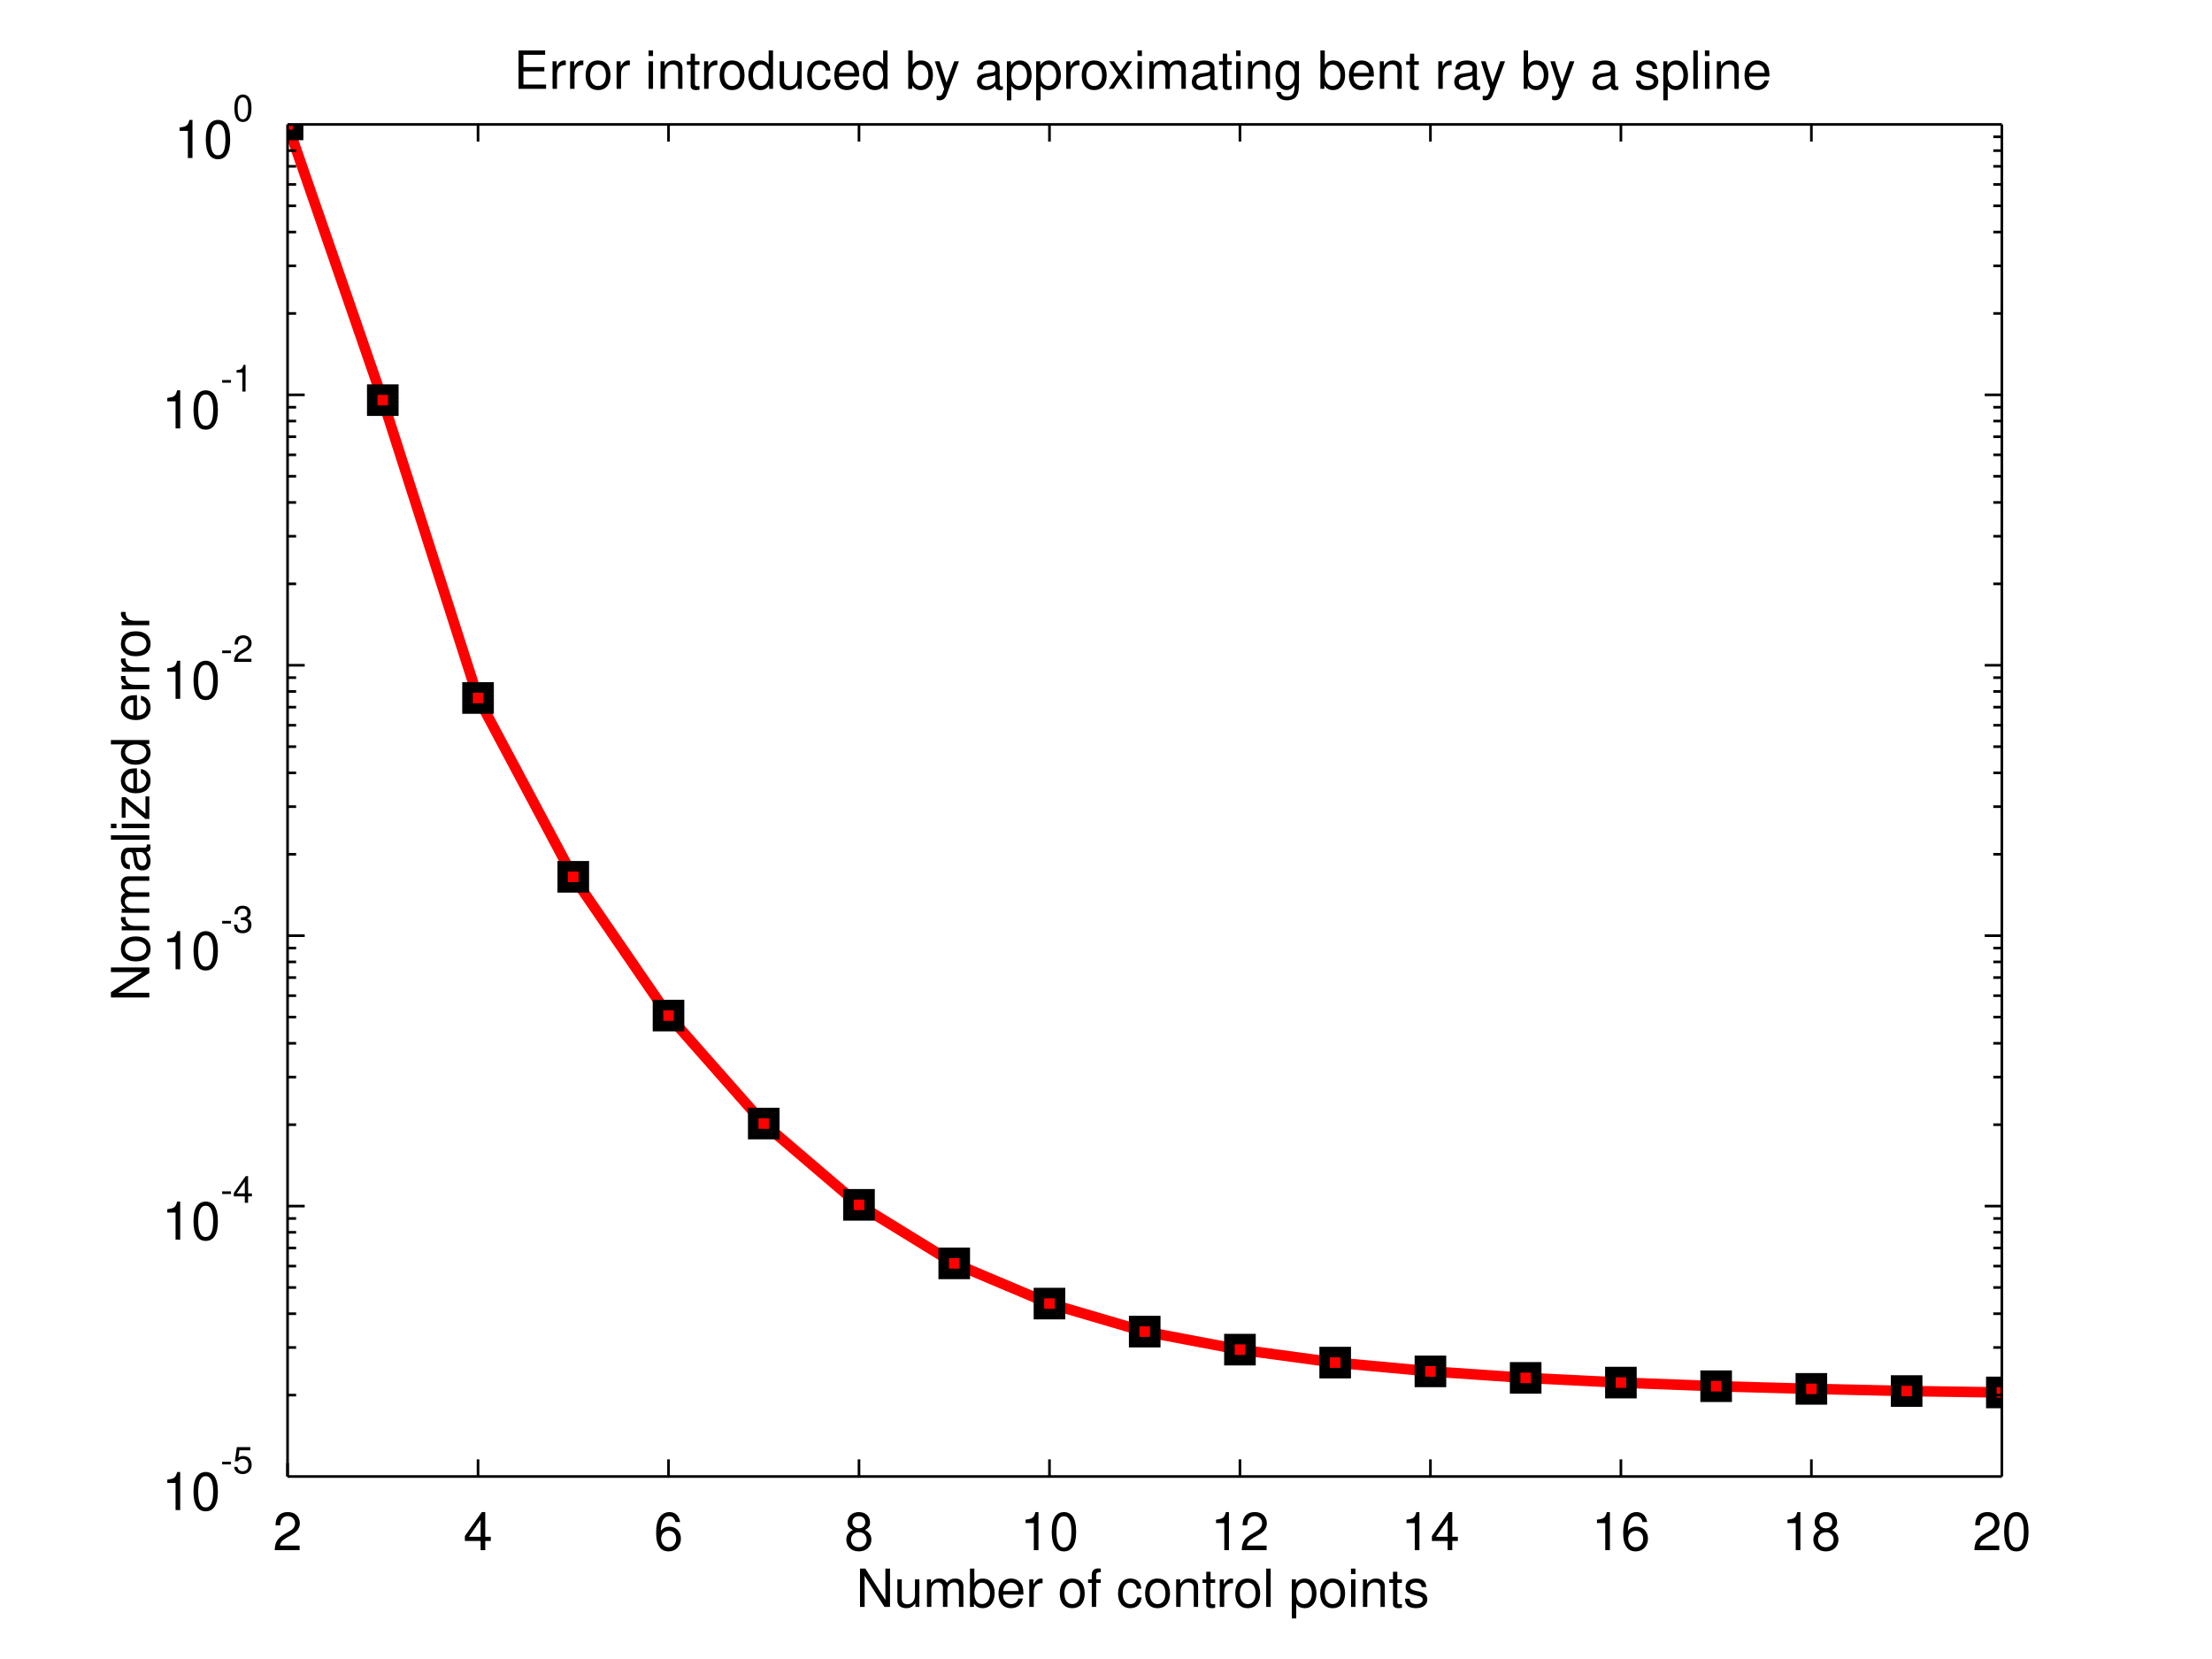
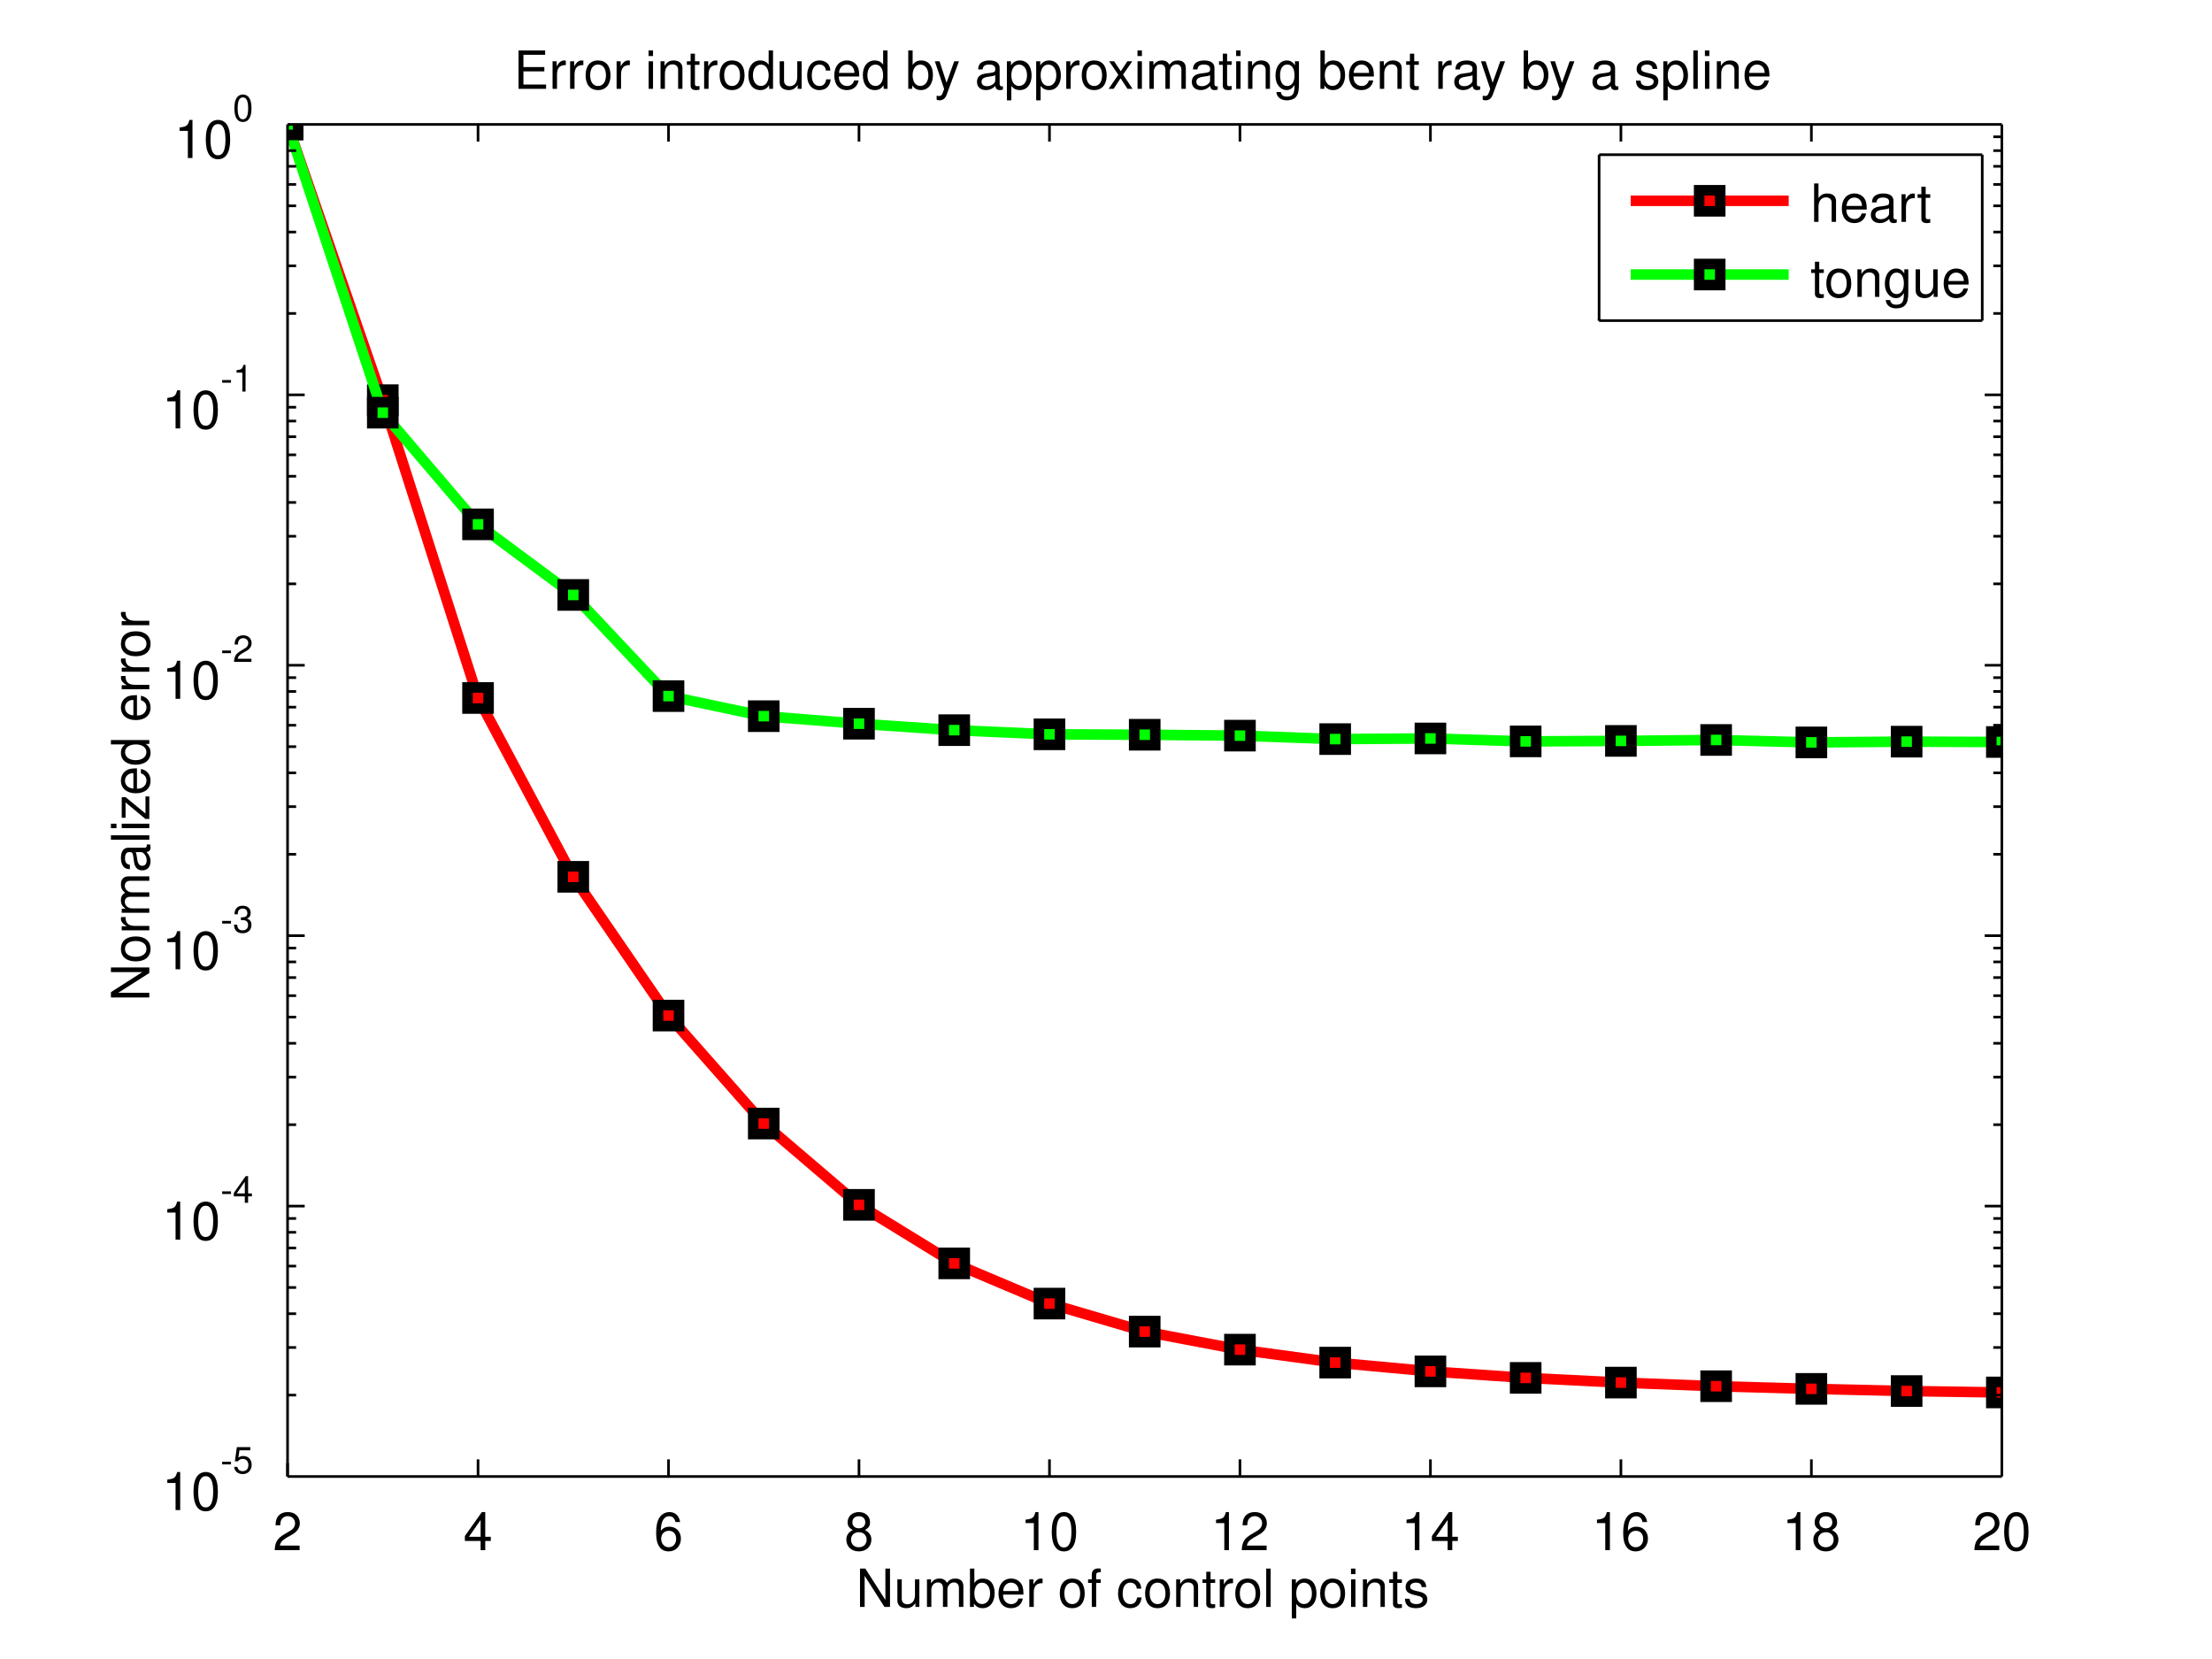
<svg xmlns="http://www.w3.org/2000/svg" preserveAspectRatio="xMinYMin meet" width="100%" height="100%" viewBox="0 0 560.000 420.000" version="1.1">
  <g id="topgroup">
    <rect x="0" y="0" width="560.000" height="420.000" fill="#ffffff" stroke="none" />
    <g id="ID000000">
      <clipPath id="ID000001">
        <rect x="72.800" y="31.500" width="434.000" height="342.300" />
      </clipPath>
      <polygon fill="#ffffff" fill-opacity="1.00" stroke="none" stroke-width="0.5pt" stroke-opacity="1.00" stroke-dasharray="none" points="72.800,373.800 506.800,373.800 506.800,31.500 72.800,31.500 " />
      <polygon fill="#ffffff" fill-opacity="1.00" stroke="none" stroke-width="0.5pt" stroke-opacity="1.00" stroke-dasharray="none" points="72.800,31.500 506.800,31.500 506.800,31.500 72.800,31.500 " />
      <polygon fill="#ffffff" fill-opacity="1.00" stroke="none" stroke-width="0.5pt" stroke-opacity="1.00" stroke-dasharray="none" points="72.800,373.800 72.800,373.800 72.800,31.500 72.800,31.500 " />
      <g>
        <g id="ID000002" clip-path="url(#ID000001)">
          <polyline fill="none" stroke="#ff0000" stroke-width="2.0pt" stroke-dasharray="none" points="72.800,31.500 96.911,101.301 121.022,176.705 145.133,221.977 169.244,257.103 193.356,284.441 217.467,305.024 241.578,319.844 265.689,330.025 289.800,337.116 313.911,341.680 338.022,344.962 362.133,347.186 386.244,348.834 410.356,350.022 434.467,350.941 458.578,351.613 482.689,352.161 506.800,352.519 " />
          <g>
            <polygon fill="#ff0000" fill-opacity="1.00" stroke="#000000" stroke-width="2.0pt" stroke-opacity="1.00" stroke-dasharray="none" points="70.133,28.833 70.133,34.167 75.467,34.167 75.467,28.833 70.133,28.833 " />
            <polygon fill="#ff0000" fill-opacity="1.00" stroke="#000000" stroke-width="2.0pt" stroke-opacity="1.00" stroke-dasharray="none" points="94.244,98.634 94.244,103.967 99.578,103.967 99.578,98.634 94.244,98.634 " />
            <polygon fill="#ff0000" fill-opacity="1.00" stroke="#000000" stroke-width="2.0pt" stroke-opacity="1.00" stroke-dasharray="none" points="118.356,174.039 118.356,179.372 123.689,179.372 123.689,174.039 118.356,174.039 " />
            <polygon fill="#ff0000" fill-opacity="1.00" stroke="#000000" stroke-width="2.0pt" stroke-opacity="1.00" stroke-dasharray="none" points="142.467,219.310 142.467,224.644 147.800,224.644 147.800,219.310 142.467,219.310 " />
            <polygon fill="#ff0000" fill-opacity="1.00" stroke="#000000" stroke-width="2.0pt" stroke-opacity="1.00" stroke-dasharray="none" points="166.578,254.436 166.578,259.770 171.911,259.770 171.911,254.436 166.578,254.436 " />
            <polygon fill="#ff0000" fill-opacity="1.00" stroke="#000000" stroke-width="2.0pt" stroke-opacity="1.00" stroke-dasharray="none" points="190.689,281.774 190.689,287.108 196.022,287.108 196.022,281.774 190.689,281.774 " />
            <polygon fill="#ff0000" fill-opacity="1.00" stroke="#000000" stroke-width="2.0pt" stroke-opacity="1.00" stroke-dasharray="none" points="214.800,302.357 214.800,307.691 220.133,307.691 220.133,302.357 214.800,302.357 " />
            <polygon fill="#ff0000" fill-opacity="1.00" stroke="#000000" stroke-width="2.0pt" stroke-opacity="1.00" stroke-dasharray="none" points="238.911,317.178 238.911,322.511 244.244,322.511 244.244,317.178 238.911,317.178 " />
            <polygon fill="#ff0000" fill-opacity="1.00" stroke="#000000" stroke-width="2.0pt" stroke-opacity="1.00" stroke-dasharray="none" points="263.022,327.358 263.022,332.691 268.356,332.691 268.356,327.358 263.022,327.358 " />
            <polygon fill="#ff0000" fill-opacity="1.00" stroke="#000000" stroke-width="2.0pt" stroke-opacity="1.00" stroke-dasharray="none" points="287.133,334.449 287.133,339.783 292.467,339.783 292.467,334.449 287.133,334.449 " />
            <polygon fill="#ff0000" fill-opacity="1.00" stroke="#000000" stroke-width="2.0pt" stroke-opacity="1.00" stroke-dasharray="none" points="311.244,339.013 311.244,344.347 316.578,344.347 316.578,339.013 311.244,339.013 " />
            <polygon fill="#ff0000" fill-opacity="1.00" stroke="#000000" stroke-width="2.0pt" stroke-opacity="1.00" stroke-dasharray="none" points="335.356,342.295 335.356,347.628 340.689,347.628 340.689,342.295 335.356,342.295 " />
            <polygon fill="#ff0000" fill-opacity="1.00" stroke="#000000" stroke-width="2.0pt" stroke-opacity="1.00" stroke-dasharray="none" points="359.467,344.519 359.467,349.852 364.800,349.852 364.800,344.519 359.467,344.519 " />
            <polygon fill="#ff0000" fill-opacity="1.00" stroke="#000000" stroke-width="2.0pt" stroke-opacity="1.00" stroke-dasharray="none" points="383.578,346.167 383.578,351.500 388.911,351.500 388.911,346.167 383.578,346.167 " />
            <polygon fill="#ff0000" fill-opacity="1.00" stroke="#000000" stroke-width="2.0pt" stroke-opacity="1.00" stroke-dasharray="none" points="407.689,347.355 407.689,352.688 413.022,352.688 413.022,347.355 407.689,347.355 " />
            <polygon fill="#ff0000" fill-opacity="1.00" stroke="#000000" stroke-width="2.0pt" stroke-opacity="1.00" stroke-dasharray="none" points="431.800,348.274 431.800,353.607 437.133,353.607 437.133,348.274 431.800,348.274 " />
            <polygon fill="#ff0000" fill-opacity="1.00" stroke="#000000" stroke-width="2.0pt" stroke-opacity="1.00" stroke-dasharray="none" points="455.911,348.946 455.911,354.280 461.244,354.280 461.244,348.946 455.911,348.946 " />
            <polygon fill="#ff0000" fill-opacity="1.00" stroke="#000000" stroke-width="2.0pt" stroke-opacity="1.00" stroke-dasharray="none" points="480.022,349.494 480.022,354.828 485.356,354.828 485.356,349.494 480.022,349.494 " />
            <polygon fill="#ff0000" fill-opacity="1.00" stroke="#000000" stroke-width="2.0pt" stroke-opacity="1.00" stroke-dasharray="none" points="504.133,349.852 504.133,355.186 509.467,355.186 509.467,349.852 504.133,349.852 " />
          </g>
        </g>
-         <g id="ID000003">
+         <g id="ID000003" clip-path="url(#ID000001)">
+           <polyline fill="none" stroke="#00ff00" stroke-width="2.0pt" stroke-dasharray="none" points="72.800,31.500 96.911,104.476 121.022,132.745 145.133,150.618 169.244,176.226 193.356,181.310 217.467,183.218 241.578,184.850 265.689,185.903 289.800,186.013 313.911,186.236 338.022,187.114 362.133,186.949 386.244,187.694 410.356,187.571 434.467,187.333 458.578,187.948 482.689,187.760 506.800,187.849 " />
+           <g>
+             <polygon fill="#00ff00" fill-opacity="1.00" stroke="#000000" stroke-width="2.0pt" stroke-opacity="1.00" stroke-dasharray="none" points="70.133,28.833 70.133,34.167 75.467,34.167 75.467,28.833 70.133,28.833 " />
+             <polygon fill="#00ff00" fill-opacity="1.00" stroke="#000000" stroke-width="2.0pt" stroke-opacity="1.00" stroke-dasharray="none" points="94.244,101.810 94.244,107.143 99.578,107.143 99.578,101.810 94.244,101.810 " />
+             <polygon fill="#00ff00" fill-opacity="1.00" stroke="#000000" stroke-width="2.0pt" stroke-opacity="1.00" stroke-dasharray="none" points="118.356,130.079 118.356,135.412 123.689,135.412 123.689,130.079 118.356,130.079 " />
+             <polygon fill="#00ff00" fill-opacity="1.00" stroke="#000000" stroke-width="2.0pt" stroke-opacity="1.00" stroke-dasharray="none" points="142.467,147.952 142.467,153.285 147.800,153.285 147.800,147.952 142.467,147.952 " />
+             <polygon fill="#00ff00" fill-opacity="1.00" stroke="#000000" stroke-width="2.0pt" stroke-opacity="1.00" stroke-dasharray="none" points="166.578,173.560 166.578,178.893 171.911,178.893 171.911,173.560 166.578,173.560 " />
+             <polygon fill="#00ff00" fill-opacity="1.00" stroke="#000000" stroke-width="2.0pt" stroke-opacity="1.00" stroke-dasharray="none" points="190.689,178.643 190.689,183.976 196.022,183.976 196.022,178.643 190.689,178.643 " />
+             <polygon fill="#00ff00" fill-opacity="1.00" stroke="#000000" stroke-width="2.0pt" stroke-opacity="1.00" stroke-dasharray="none" points="214.800,180.552 214.800,185.885 220.133,185.885 220.133,180.552 214.800,180.552 " />
+             <polygon fill="#00ff00" fill-opacity="1.00" stroke="#000000" stroke-width="2.0pt" stroke-opacity="1.00" stroke-dasharray="none" points="238.911,182.183 238.911,187.516 244.244,187.516 244.244,182.183 238.911,182.183 " />
+             <polygon fill="#00ff00" fill-opacity="1.00" stroke="#000000" stroke-width="2.0pt" stroke-opacity="1.00" stroke-dasharray="none" points="263.022,183.236 263.022,188.570 268.356,188.570 268.356,183.236 263.022,183.236 " />
+             <polygon fill="#00ff00" fill-opacity="1.00" stroke="#000000" stroke-width="2.0pt" stroke-opacity="1.00" stroke-dasharray="none" points="287.133,183.346 287.133,188.680 292.467,188.680 292.467,183.346 287.133,183.346 " />
+             <polygon fill="#00ff00" fill-opacity="1.00" stroke="#000000" stroke-width="2.0pt" stroke-opacity="1.00" stroke-dasharray="none" points="311.244,183.570 311.244,188.903 316.578,188.903 316.578,183.570 311.244,183.570 " />
+             <polygon fill="#00ff00" fill-opacity="1.00" stroke="#000000" stroke-width="2.0pt" stroke-opacity="1.00" stroke-dasharray="none" points="335.356,184.448 335.356,189.781 340.689,189.781 340.689,184.448 335.356,184.448 " />
+             <polygon fill="#00ff00" fill-opacity="1.00" stroke="#000000" stroke-width="2.0pt" stroke-opacity="1.00" stroke-dasharray="none" points="359.467,184.283 359.467,189.616 364.800,189.616 364.800,184.283 359.467,184.283 " />
+             <polygon fill="#00ff00" fill-opacity="1.00" stroke="#000000" stroke-width="2.0pt" stroke-opacity="1.00" stroke-dasharray="none" points="383.578,185.027 383.578,190.361 388.911,190.361 388.911,185.027 383.578,185.027 " />
+             <polygon fill="#00ff00" fill-opacity="1.00" stroke="#000000" stroke-width="2.0pt" stroke-opacity="1.00" stroke-dasharray="none" points="407.689,184.905 407.689,190.238 413.022,190.238 413.022,184.905 407.689,184.905 " />
+             <polygon fill="#00ff00" fill-opacity="1.00" stroke="#000000" stroke-width="2.0pt" stroke-opacity="1.00" stroke-dasharray="none" points="431.800,184.667 431.800,190.000 437.133,190.000 437.133,184.667 431.800,184.667 " />
+             <polygon fill="#00ff00" fill-opacity="1.00" stroke="#000000" stroke-width="2.0pt" stroke-opacity="1.00" stroke-dasharray="none" points="455.911,185.281 455.911,190.614 461.244,190.614 461.244,185.281 455.911,185.281 " />
+             <polygon fill="#00ff00" fill-opacity="1.00" stroke="#000000" stroke-width="2.0pt" stroke-opacity="1.00" stroke-dasharray="none" points="480.022,185.093 480.022,190.427 485.356,190.427 485.356,185.093 480.022,185.093 " />
+             <polygon fill="#00ff00" fill-opacity="1.00" stroke="#000000" stroke-width="2.0pt" stroke-opacity="1.00" stroke-dasharray="none" points="504.133,185.182 504.133,190.516 509.467,190.516 509.467,185.182 504.133,185.182 " />
+           </g>
+         </g>
+         <g id="ID000004">
          <g transform="translate(289.300,22.494)">
            <g transform="rotate(-0.0)">
              <text x="0.000" y="0.000" font-family="Helvetica" text-anchor="middle" font-size="10pt" fill="#000000">Error introduced by approximating bent ray by a spline</text>
            </g>
          </g>
        </g>
-         <g id="ID000004">
+         <g id="ID000005">
          <g transform="translate(289.300,406.821)">
            <g transform="rotate(-0.0)">
              <text x="0.000" y="0.000" font-family="Helvetica" text-anchor="middle" font-size="10pt" fill="#000000">Number of control points</text>
            </g>
          </g>
        </g>
-         <g id="ID000005">
+         <g id="ID000006">
          <g transform="translate(37.800,204.151)">
            <g transform="rotate(-90.0)">
              <text x="0.000" y="0.000" font-family="Helvetica" text-anchor="middle" font-size="10pt" fill="#000000">Normalized error</text>
            </g>
          </g>
        </g>
+         <g id="ID000007">
+ </g>
+         <g id="ID000008">
+ </g>
      </g>
      <g>
        <polyline fill="none" stroke="#000000" stroke-width="0.5pt" stroke-dasharray="none" points="121.022,373.800 121.022,369.460 " />
        <polyline fill="none" stroke="#000000" stroke-width="0.5pt" stroke-dasharray="none" points="169.244,373.800 169.244,369.460 " />
        <polyline fill="none" stroke="#000000" stroke-width="0.5pt" stroke-dasharray="none" points="217.467,373.800 217.467,369.460 " />
        <polyline fill="none" stroke="#000000" stroke-width="0.5pt" stroke-dasharray="none" points="265.689,373.800 265.689,369.460 " />
        <polyline fill="none" stroke="#000000" stroke-width="0.5pt" stroke-dasharray="none" points="313.911,373.800 313.911,369.460 " />
        <polyline fill="none" stroke="#000000" stroke-width="0.5pt" stroke-dasharray="none" points="362.133,373.800 362.133,369.460 " />
        <polyline fill="none" stroke="#000000" stroke-width="0.5pt" stroke-dasharray="none" points="410.356,373.800 410.356,369.460 " />
        <polyline fill="none" stroke="#000000" stroke-width="0.5pt" stroke-dasharray="none" points="458.578,373.800 458.578,369.460 " />
        <polyline fill="none" stroke="#000000" stroke-width="0.5pt" stroke-dasharray="none" points="72.800,373.800 506.800,373.800 " />
        <polyline fill="none" stroke="#000000" stroke-width="0.5pt" stroke-dasharray="none" points="121.022,31.500 121.022,35.840 " />
        <polyline fill="none" stroke="#000000" stroke-width="0.5pt" stroke-dasharray="none" points="169.244,31.500 169.244,35.840 " />
        <polyline fill="none" stroke="#000000" stroke-width="0.5pt" stroke-dasharray="none" points="217.467,31.500 217.467,35.840 " />
        <polyline fill="none" stroke="#000000" stroke-width="0.5pt" stroke-dasharray="none" points="265.689,31.500 265.689,35.840 " />
        <polyline fill="none" stroke="#000000" stroke-width="0.5pt" stroke-dasharray="none" points="313.911,31.500 313.911,35.840 " />
        <polyline fill="none" stroke="#000000" stroke-width="0.5pt" stroke-dasharray="none" points="362.133,31.500 362.133,35.840 " />
        <polyline fill="none" stroke="#000000" stroke-width="0.5pt" stroke-dasharray="none" points="410.356,31.500 410.356,35.840 " />
        <polyline fill="none" stroke="#000000" stroke-width="0.5pt" stroke-dasharray="none" points="458.578,31.500 458.578,35.840 " />
        <polyline fill="none" stroke="#000000" stroke-width="0.5pt" stroke-dasharray="none" points="72.800,31.500 506.800,31.500 " />
        <g transform="translate(72.800,392.446)">
          <g transform="rotate(-0.0)">
            <text x="0.000" y="0.000" font-family="Helvetica" text-anchor="middle" font-size="10pt" fill="#000000">2</text>
          </g>
        </g>
        <g transform="translate(121.022,392.446)">
          <g transform="rotate(-0.0)">
            <text x="0.000" y="0.000" font-family="Helvetica" text-anchor="middle" font-size="10pt" fill="#000000">4</text>
          </g>
        </g>
        <g transform="translate(169.244,392.446)">
          <g transform="rotate(-0.0)">
            <text x="0.000" y="0.000" font-family="Helvetica" text-anchor="middle" font-size="10pt" fill="#000000">6</text>
          </g>
        </g>
        <g transform="translate(217.467,392.446)">
          <g transform="rotate(-0.0)">
            <text x="0.000" y="0.000" font-family="Helvetica" text-anchor="middle" font-size="10pt" fill="#000000">8</text>
          </g>
        </g>
        <g transform="translate(265.689,392.446)">
          <g transform="rotate(-0.0)">
            <text x="0.000" y="0.000" font-family="Helvetica" text-anchor="middle" font-size="10pt" fill="#000000">10</text>
          </g>
        </g>
        <g transform="translate(313.911,392.446)">
          <g transform="rotate(-0.0)">
            <text x="0.000" y="0.000" font-family="Helvetica" text-anchor="middle" font-size="10pt" fill="#000000">12</text>
          </g>
        </g>
        <g transform="translate(362.133,392.446)">
          <g transform="rotate(-0.0)">
            <text x="0.000" y="0.000" font-family="Helvetica" text-anchor="middle" font-size="10pt" fill="#000000">14</text>
          </g>
        </g>
        <g transform="translate(410.356,392.446)">
          <g transform="rotate(-0.0)">
            <text x="0.000" y="0.000" font-family="Helvetica" text-anchor="middle" font-size="10pt" fill="#000000">16</text>
          </g>
        </g>
        <g transform="translate(458.578,392.446)">
          <g transform="rotate(-0.0)">
            <text x="0.000" y="0.000" font-family="Helvetica" text-anchor="middle" font-size="10pt" fill="#000000">18</text>
          </g>
        </g>
        <g transform="translate(506.800,392.446)">
          <g transform="rotate(-0.0)">
            <text x="0.000" y="0.000" font-family="Helvetica" text-anchor="middle" font-size="10pt" fill="#000000">20</text>
          </g>
        </g>
        <polyline fill="none" stroke="#000000" stroke-width="0.5pt" stroke-dasharray="none" points="72.800,305.340 77.140,305.340 " />
        <polyline fill="none" stroke="#000000" stroke-width="0.5pt" stroke-dasharray="none" points="72.800,236.880 77.140,236.880 " />
        <polyline fill="none" stroke="#000000" stroke-width="0.5pt" stroke-dasharray="none" points="72.800,168.420 77.140,168.420 " />
        <polyline fill="none" stroke="#000000" stroke-width="0.5pt" stroke-dasharray="none" points="72.800,99.960 77.140,99.960 " />
        <polyline fill="none" stroke="#000000" stroke-width="0.5pt" stroke-dasharray="none" points="72.800,373.800 72.800,31.500 " />
        <polyline fill="none" stroke="#000000" stroke-width="0.5pt" stroke-dasharray="none" points="506.800,305.340 502.460,305.340 " />
        <polyline fill="none" stroke="#000000" stroke-width="0.5pt" stroke-dasharray="none" points="506.800,236.880 502.460,236.880 " />
        <polyline fill="none" stroke="#000000" stroke-width="0.5pt" stroke-dasharray="none" points="506.800,168.420 502.460,168.420 " />
        <polyline fill="none" stroke="#000000" stroke-width="0.5pt" stroke-dasharray="none" points="506.800,99.960 502.460,99.960 " />
        <polyline fill="none" stroke="#000000" stroke-width="0.5pt" stroke-dasharray="none" points="506.800,373.800 506.800,31.500 " />
        <polyline fill="none" stroke="#000000" stroke-width="0.5pt" stroke-dasharray="none" points="72.800,353.191 74.970,353.191 " />
        <polyline fill="none" stroke="#000000" stroke-width="0.5pt" stroke-dasharray="none" points="72.800,341.136 74.970,341.136 " />
        <polyline fill="none" stroke="#000000" stroke-width="0.5pt" stroke-dasharray="none" points="72.800,332.583 74.970,332.583 " />
        <polyline fill="none" stroke="#000000" stroke-width="0.5pt" stroke-dasharray="none" points="72.800,325.949 74.970,325.949 " />
        <polyline fill="none" stroke="#000000" stroke-width="0.5pt" stroke-dasharray="none" points="72.800,320.528 74.970,320.528 " />
        <polyline fill="none" stroke="#000000" stroke-width="0.5pt" stroke-dasharray="none" points="72.800,315.945 74.970,315.945 " />
        <polyline fill="none" stroke="#000000" stroke-width="0.5pt" stroke-dasharray="none" points="72.800,311.974 74.970,311.974 " />
        <polyline fill="none" stroke="#000000" stroke-width="0.5pt" stroke-dasharray="none" points="72.800,308.473 74.970,308.473 " />
        <polyline fill="none" stroke="#000000" stroke-width="0.5pt" stroke-dasharray="none" points="72.800,284.731 74.970,284.731 " />
        <polyline fill="none" stroke="#000000" stroke-width="0.5pt" stroke-dasharray="none" points="72.800,272.676 74.970,272.676 " />
        <polyline fill="none" stroke="#000000" stroke-width="0.5pt" stroke-dasharray="none" points="72.800,264.123 74.970,264.123 " />
        <polyline fill="none" stroke="#000000" stroke-width="0.5pt" stroke-dasharray="none" points="72.800,257.489 74.970,257.489 " />
        <polyline fill="none" stroke="#000000" stroke-width="0.5pt" stroke-dasharray="none" points="72.800,252.068 74.970,252.068 " />
        <polyline fill="none" stroke="#000000" stroke-width="0.5pt" stroke-dasharray="none" points="72.800,247.485 74.970,247.485 " />
        <polyline fill="none" stroke="#000000" stroke-width="0.5pt" stroke-dasharray="none" points="72.800,243.514 74.970,243.514 " />
        <polyline fill="none" stroke="#000000" stroke-width="0.5pt" stroke-dasharray="none" points="72.800,240.013 74.970,240.013 " />
        <polyline fill="none" stroke="#000000" stroke-width="0.5pt" stroke-dasharray="none" points="72.800,216.271 74.970,216.271 " />
        <polyline fill="none" stroke="#000000" stroke-width="0.5pt" stroke-dasharray="none" points="72.800,204.216 74.970,204.216 " />
        <polyline fill="none" stroke="#000000" stroke-width="0.5pt" stroke-dasharray="none" points="72.800,195.663 74.970,195.663 " />
        <polyline fill="none" stroke="#000000" stroke-width="0.5pt" stroke-dasharray="none" points="72.800,189.029 74.970,189.029 " />
        <polyline fill="none" stroke="#000000" stroke-width="0.5pt" stroke-dasharray="none" points="72.800,183.608 74.970,183.608 " />
        <polyline fill="none" stroke="#000000" stroke-width="0.5pt" stroke-dasharray="none" points="72.800,179.025 74.970,179.025 " />
        <polyline fill="none" stroke="#000000" stroke-width="0.5pt" stroke-dasharray="none" points="72.800,175.054 74.970,175.054 " />
        <polyline fill="none" stroke="#000000" stroke-width="0.5pt" stroke-dasharray="none" points="72.800,171.553 74.970,171.553 " />
        <polyline fill="none" stroke="#000000" stroke-width="0.5pt" stroke-dasharray="none" points="72.800,147.811 74.970,147.811 " />
        <polyline fill="none" stroke="#000000" stroke-width="0.5pt" stroke-dasharray="none" points="72.800,135.756 74.970,135.756 " />
        <polyline fill="none" stroke="#000000" stroke-width="0.5pt" stroke-dasharray="none" points="72.800,127.203 74.970,127.203 " />
        <polyline fill="none" stroke="#000000" stroke-width="0.5pt" stroke-dasharray="none" points="72.800,120.569 74.970,120.569 " />
        <polyline fill="none" stroke="#000000" stroke-width="0.5pt" stroke-dasharray="none" points="72.800,115.148 74.970,115.148 " />
        <polyline fill="none" stroke="#000000" stroke-width="0.5pt" stroke-dasharray="none" points="72.800,110.565 74.970,110.565 " />
        <polyline fill="none" stroke="#000000" stroke-width="0.5pt" stroke-dasharray="none" points="72.800,106.594 74.970,106.594 " />
        <polyline fill="none" stroke="#000000" stroke-width="0.5pt" stroke-dasharray="none" points="72.800,103.093 74.970,103.093 " />
        <polyline fill="none" stroke="#000000" stroke-width="0.5pt" stroke-dasharray="none" points="72.800,79.351 74.970,79.351 " />
        <polyline fill="none" stroke="#000000" stroke-width="0.5pt" stroke-dasharray="none" points="72.800,67.296 74.970,67.296 " />
        <polyline fill="none" stroke="#000000" stroke-width="0.5pt" stroke-dasharray="none" points="72.800,58.743 74.970,58.743 " />
        <polyline fill="none" stroke="#000000" stroke-width="0.5pt" stroke-dasharray="none" points="72.800,52.109 74.970,52.109 " />
        <polyline fill="none" stroke="#000000" stroke-width="0.5pt" stroke-dasharray="none" points="72.800,46.688 74.970,46.688 " />
        <polyline fill="none" stroke="#000000" stroke-width="0.5pt" stroke-dasharray="none" points="72.800,42.105 74.970,42.105 " />
        <polyline fill="none" stroke="#000000" stroke-width="0.5pt" stroke-dasharray="none" points="72.800,38.134 74.970,38.134 " />
        <polyline fill="none" stroke="#000000" stroke-width="0.5pt" stroke-dasharray="none" points="72.800,34.633 74.970,34.633 " />
        <polyline fill="none" stroke="#000000" stroke-width="0.5pt" stroke-dasharray="none" points="506.800,353.191 504.630,353.191 " />
        <polyline fill="none" stroke="#000000" stroke-width="0.5pt" stroke-dasharray="none" points="506.800,341.136 504.630,341.136 " />
        <polyline fill="none" stroke="#000000" stroke-width="0.5pt" stroke-dasharray="none" points="506.800,332.583 504.630,332.583 " />
        <polyline fill="none" stroke="#000000" stroke-width="0.5pt" stroke-dasharray="none" points="506.800,325.949 504.630,325.949 " />
        <polyline fill="none" stroke="#000000" stroke-width="0.5pt" stroke-dasharray="none" points="506.800,320.528 504.630,320.528 " />
        <polyline fill="none" stroke="#000000" stroke-width="0.5pt" stroke-dasharray="none" points="506.800,315.945 504.630,315.945 " />
        <polyline fill="none" stroke="#000000" stroke-width="0.5pt" stroke-dasharray="none" points="506.800,311.974 504.630,311.974 " />
        <polyline fill="none" stroke="#000000" stroke-width="0.5pt" stroke-dasharray="none" points="506.800,308.473 504.630,308.473 " />
        <polyline fill="none" stroke="#000000" stroke-width="0.5pt" stroke-dasharray="none" points="506.800,284.731 504.630,284.731 " />
        <polyline fill="none" stroke="#000000" stroke-width="0.5pt" stroke-dasharray="none" points="506.800,272.676 504.630,272.676 " />
        <polyline fill="none" stroke="#000000" stroke-width="0.5pt" stroke-dasharray="none" points="506.800,264.123 504.630,264.123 " />
        <polyline fill="none" stroke="#000000" stroke-width="0.5pt" stroke-dasharray="none" points="506.800,257.489 504.630,257.489 " />
        <polyline fill="none" stroke="#000000" stroke-width="0.5pt" stroke-dasharray="none" points="506.800,252.068 504.630,252.068 " />
        <polyline fill="none" stroke="#000000" stroke-width="0.5pt" stroke-dasharray="none" points="506.800,247.485 504.630,247.485 " />
        <polyline fill="none" stroke="#000000" stroke-width="0.5pt" stroke-dasharray="none" points="506.800,243.514 504.630,243.514 " />
        <polyline fill="none" stroke="#000000" stroke-width="0.5pt" stroke-dasharray="none" points="506.800,240.013 504.630,240.013 " />
        <polyline fill="none" stroke="#000000" stroke-width="0.5pt" stroke-dasharray="none" points="506.800,216.271 504.630,216.271 " />
        <polyline fill="none" stroke="#000000" stroke-width="0.5pt" stroke-dasharray="none" points="506.800,204.216 504.630,204.216 " />
        <polyline fill="none" stroke="#000000" stroke-width="0.5pt" stroke-dasharray="none" points="506.800,195.663 504.630,195.663 " />
        <polyline fill="none" stroke="#000000" stroke-width="0.5pt" stroke-dasharray="none" points="506.800,189.029 504.630,189.029 " />
        <polyline fill="none" stroke="#000000" stroke-width="0.5pt" stroke-dasharray="none" points="506.800,183.608 504.630,183.608 " />
        <polyline fill="none" stroke="#000000" stroke-width="0.5pt" stroke-dasharray="none" points="506.800,179.025 504.630,179.025 " />
        <polyline fill="none" stroke="#000000" stroke-width="0.5pt" stroke-dasharray="none" points="506.800,175.054 504.630,175.054 " />
        <polyline fill="none" stroke="#000000" stroke-width="0.5pt" stroke-dasharray="none" points="506.800,171.553 504.630,171.553 " />
        <polyline fill="none" stroke="#000000" stroke-width="0.5pt" stroke-dasharray="none" points="506.800,147.811 504.630,147.811 " />
        <polyline fill="none" stroke="#000000" stroke-width="0.5pt" stroke-dasharray="none" points="506.800,135.756 504.630,135.756 " />
        <polyline fill="none" stroke="#000000" stroke-width="0.5pt" stroke-dasharray="none" points="506.800,127.203 504.630,127.203 " />
        <polyline fill="none" stroke="#000000" stroke-width="0.5pt" stroke-dasharray="none" points="506.800,120.569 504.630,120.569 " />
        <polyline fill="none" stroke="#000000" stroke-width="0.5pt" stroke-dasharray="none" points="506.800,115.148 504.630,115.148 " />
        <polyline fill="none" stroke="#000000" stroke-width="0.5pt" stroke-dasharray="none" points="506.800,110.565 504.630,110.565 " />
        <polyline fill="none" stroke="#000000" stroke-width="0.5pt" stroke-dasharray="none" points="506.800,106.594 504.630,106.594 " />
        <polyline fill="none" stroke="#000000" stroke-width="0.5pt" stroke-dasharray="none" points="506.800,103.093 504.630,103.093 " />
        <polyline fill="none" stroke="#000000" stroke-width="0.5pt" stroke-dasharray="none" points="506.800,79.351 504.630,79.351 " />
        <polyline fill="none" stroke="#000000" stroke-width="0.5pt" stroke-dasharray="none" points="506.800,67.296 504.630,67.296 " />
        <polyline fill="none" stroke="#000000" stroke-width="0.5pt" stroke-dasharray="none" points="506.800,58.743 504.630,58.743 " />
        <polyline fill="none" stroke="#000000" stroke-width="0.5pt" stroke-dasharray="none" points="506.800,52.109 504.630,52.109 " />
        <polyline fill="none" stroke="#000000" stroke-width="0.5pt" stroke-dasharray="none" points="506.800,46.688 504.630,46.688 " />
        <polyline fill="none" stroke="#000000" stroke-width="0.5pt" stroke-dasharray="none" points="506.800,42.105 504.630,42.105 " />
        <polyline fill="none" stroke="#000000" stroke-width="0.5pt" stroke-dasharray="none" points="506.800,38.134 504.630,38.134 " />
        <polyline fill="none" stroke="#000000" stroke-width="0.5pt" stroke-dasharray="none" points="506.800,34.633 504.630,34.633 " />
        <g transform="translate(64.120,382.300)">
          <g transform="rotate(-0.0)">
            <text x="0.000" y="0.000" font-family="Helvetica" text-anchor="end" font-size="10pt" fill="#000000">10<tspan font-size="7.0pt" dy="-7.0pt">-5</tspan>
            </text>
          </g>
        </g>
        <g transform="translate(64.120,313.840)">
          <g transform="rotate(-0.0)">
            <text x="0.000" y="0.000" font-family="Helvetica" text-anchor="end" font-size="10pt" fill="#000000">10<tspan font-size="7.0pt" dy="-7.0pt">-4</tspan>
            </text>
          </g>
        </g>
        <g transform="translate(64.120,245.380)">
          <g transform="rotate(-0.0)">
            <text x="0.000" y="0.000" font-family="Helvetica" text-anchor="end" font-size="10pt" fill="#000000">10<tspan font-size="7.0pt" dy="-7.0pt">-3</tspan>
            </text>
          </g>
        </g>
        <g transform="translate(64.120,176.920)">
          <g transform="rotate(-0.0)">
            <text x="0.000" y="0.000" font-family="Helvetica" text-anchor="end" font-size="10pt" fill="#000000">10<tspan font-size="7.0pt" dy="-7.0pt">-2</tspan>
            </text>
          </g>
        </g>
        <g transform="translate(64.120,108.460)">
          <g transform="rotate(-0.0)">
            <text x="0.000" y="0.000" font-family="Helvetica" text-anchor="end" font-size="10pt" fill="#000000">10<tspan font-size="7.0pt" dy="-7.0pt">-1</tspan>
            </text>
          </g>
        </g>
        <g transform="translate(64.120,40.000)">
          <g transform="rotate(-0.0)">
            <text x="0.000" y="0.000" font-family="Helvetica" text-anchor="end" font-size="10pt" fill="#000000">10<tspan font-size="7.0pt" dy="-7.0pt">0</tspan>
            </text>
          </g>
        </g>
        <polyline fill="none" stroke="#000000" stroke-width="0.5pt" stroke-dasharray="none" points="72.800,373.800 72.800,370.377 " />
        <polyline fill="none" stroke="#000000" stroke-width="0.5pt" stroke-dasharray="none" points="72.800,373.800 72.800,373.800 " />
      </g>
    </g>
+     <g id="ID000009">
+       <clipPath id="ID000010">
+         <rect x="404.833" y="39.167" width="97.000" height="42.000" />
+       </clipPath>
+       <polygon fill="#ffffff" fill-opacity="1.00" stroke="none" stroke-width="0.5pt" stroke-opacity="1.00" stroke-dasharray="none" points="404.833,81.167 501.833,81.167 501.833,39.167 404.833,39.167 " />
+       <polygon fill="#ffffff" fill-opacity="1.00" stroke="none" stroke-width="0.5pt" stroke-opacity="1.00" stroke-dasharray="none" points="404.833,39.167 501.833,39.167 501.833,39.167 404.833,39.167 " />
+       <polygon fill="#ffffff" fill-opacity="1.00" stroke="none" stroke-width="0.5pt" stroke-opacity="1.00" stroke-dasharray="none" points="404.833,81.167 404.833,81.167 404.833,39.167 404.833,39.167 " />
+       <g>
+         <g id="ID000011">
+           <g transform="translate(458.333,56.167)">
+             <g transform="rotate(-0.0)">
+               <text x="0.000" y="0.000" font-family="Helvetica" text-anchor="start" font-size="10pt" fill="#000000">heart</text>
+             </g>
+           </g>
+         </g>
+         <g id="ID000012" clip-path="url(#ID000010)">
+           <polyline fill="none" stroke="#ff0000" stroke-width="2.0pt" stroke-dasharray="none" points="412.833,50.833 452.833,50.833 " />
+           <g>
+ </g>
+         </g>
+         <g id="ID000013" clip-path="url(#ID000010)">
+           <g>
+             <polygon fill="#ff0000" fill-opacity="1.00" stroke="#000000" stroke-width="2.0pt" stroke-opacity="1.00" stroke-dasharray="none" points="430.167,48.167 430.167,53.500 435.500,53.500 435.500,48.167 430.167,48.167 " />
+           </g>
+         </g>
+         <g id="ID000014">
+           <g transform="translate(458.333,75.167)">
+             <g transform="rotate(-0.0)">
+               <text x="0.000" y="0.000" font-family="Helvetica" text-anchor="start" font-size="10pt" fill="#000000">tongue</text>
+             </g>
+           </g>
+         </g>
+         <g id="ID000015" clip-path="url(#ID000010)">
+           <polyline fill="none" stroke="#00ff00" stroke-width="2.0pt" stroke-dasharray="none" points="412.833,69.500 452.833,69.500 " />
+           <g>
+ </g>
+         </g>
+         <g id="ID000016" clip-path="url(#ID000010)">
+           <g>
+             <polygon fill="#00ff00" fill-opacity="1.00" stroke="#000000" stroke-width="2.0pt" stroke-opacity="1.00" stroke-dasharray="none" points="430.167,66.833 430.167,72.167 435.500,72.167 435.500,66.833 430.167,66.833 " />
+           </g>
+         </g>
+         <g id="ID000017">
+ </g>
+         <g id="ID000018">
+ </g>
+         <g id="ID000019">
+ </g>
+       </g>
+       <g>
+         <polyline fill="none" stroke="#000000" stroke-width="0.5pt" stroke-dasharray="none" points="404.833,81.167 501.833,81.167 " />
+         <polyline fill="none" stroke="#000000" stroke-width="0.5pt" stroke-dasharray="none" points="404.833,39.167 501.833,39.167 " />
+         <polyline fill="none" stroke="#000000" stroke-width="0.5pt" stroke-dasharray="none" points="404.833,81.167 404.833,39.167 " />
+         <polyline fill="none" stroke="#000000" stroke-width="0.5pt" stroke-dasharray="none" points="501.833,81.167 501.833,39.167 " />
+         <polyline fill="none" stroke="#000000" stroke-width="0.5pt" stroke-dasharray="none" points="404.833,81.167 404.833,80.747 " />
+         <polyline fill="none" stroke="#000000" stroke-width="0.5pt" stroke-dasharray="none" points="404.833,81.167 404.833,81.167 " />
+       </g>
+     </g>
  </g>
</svg>
